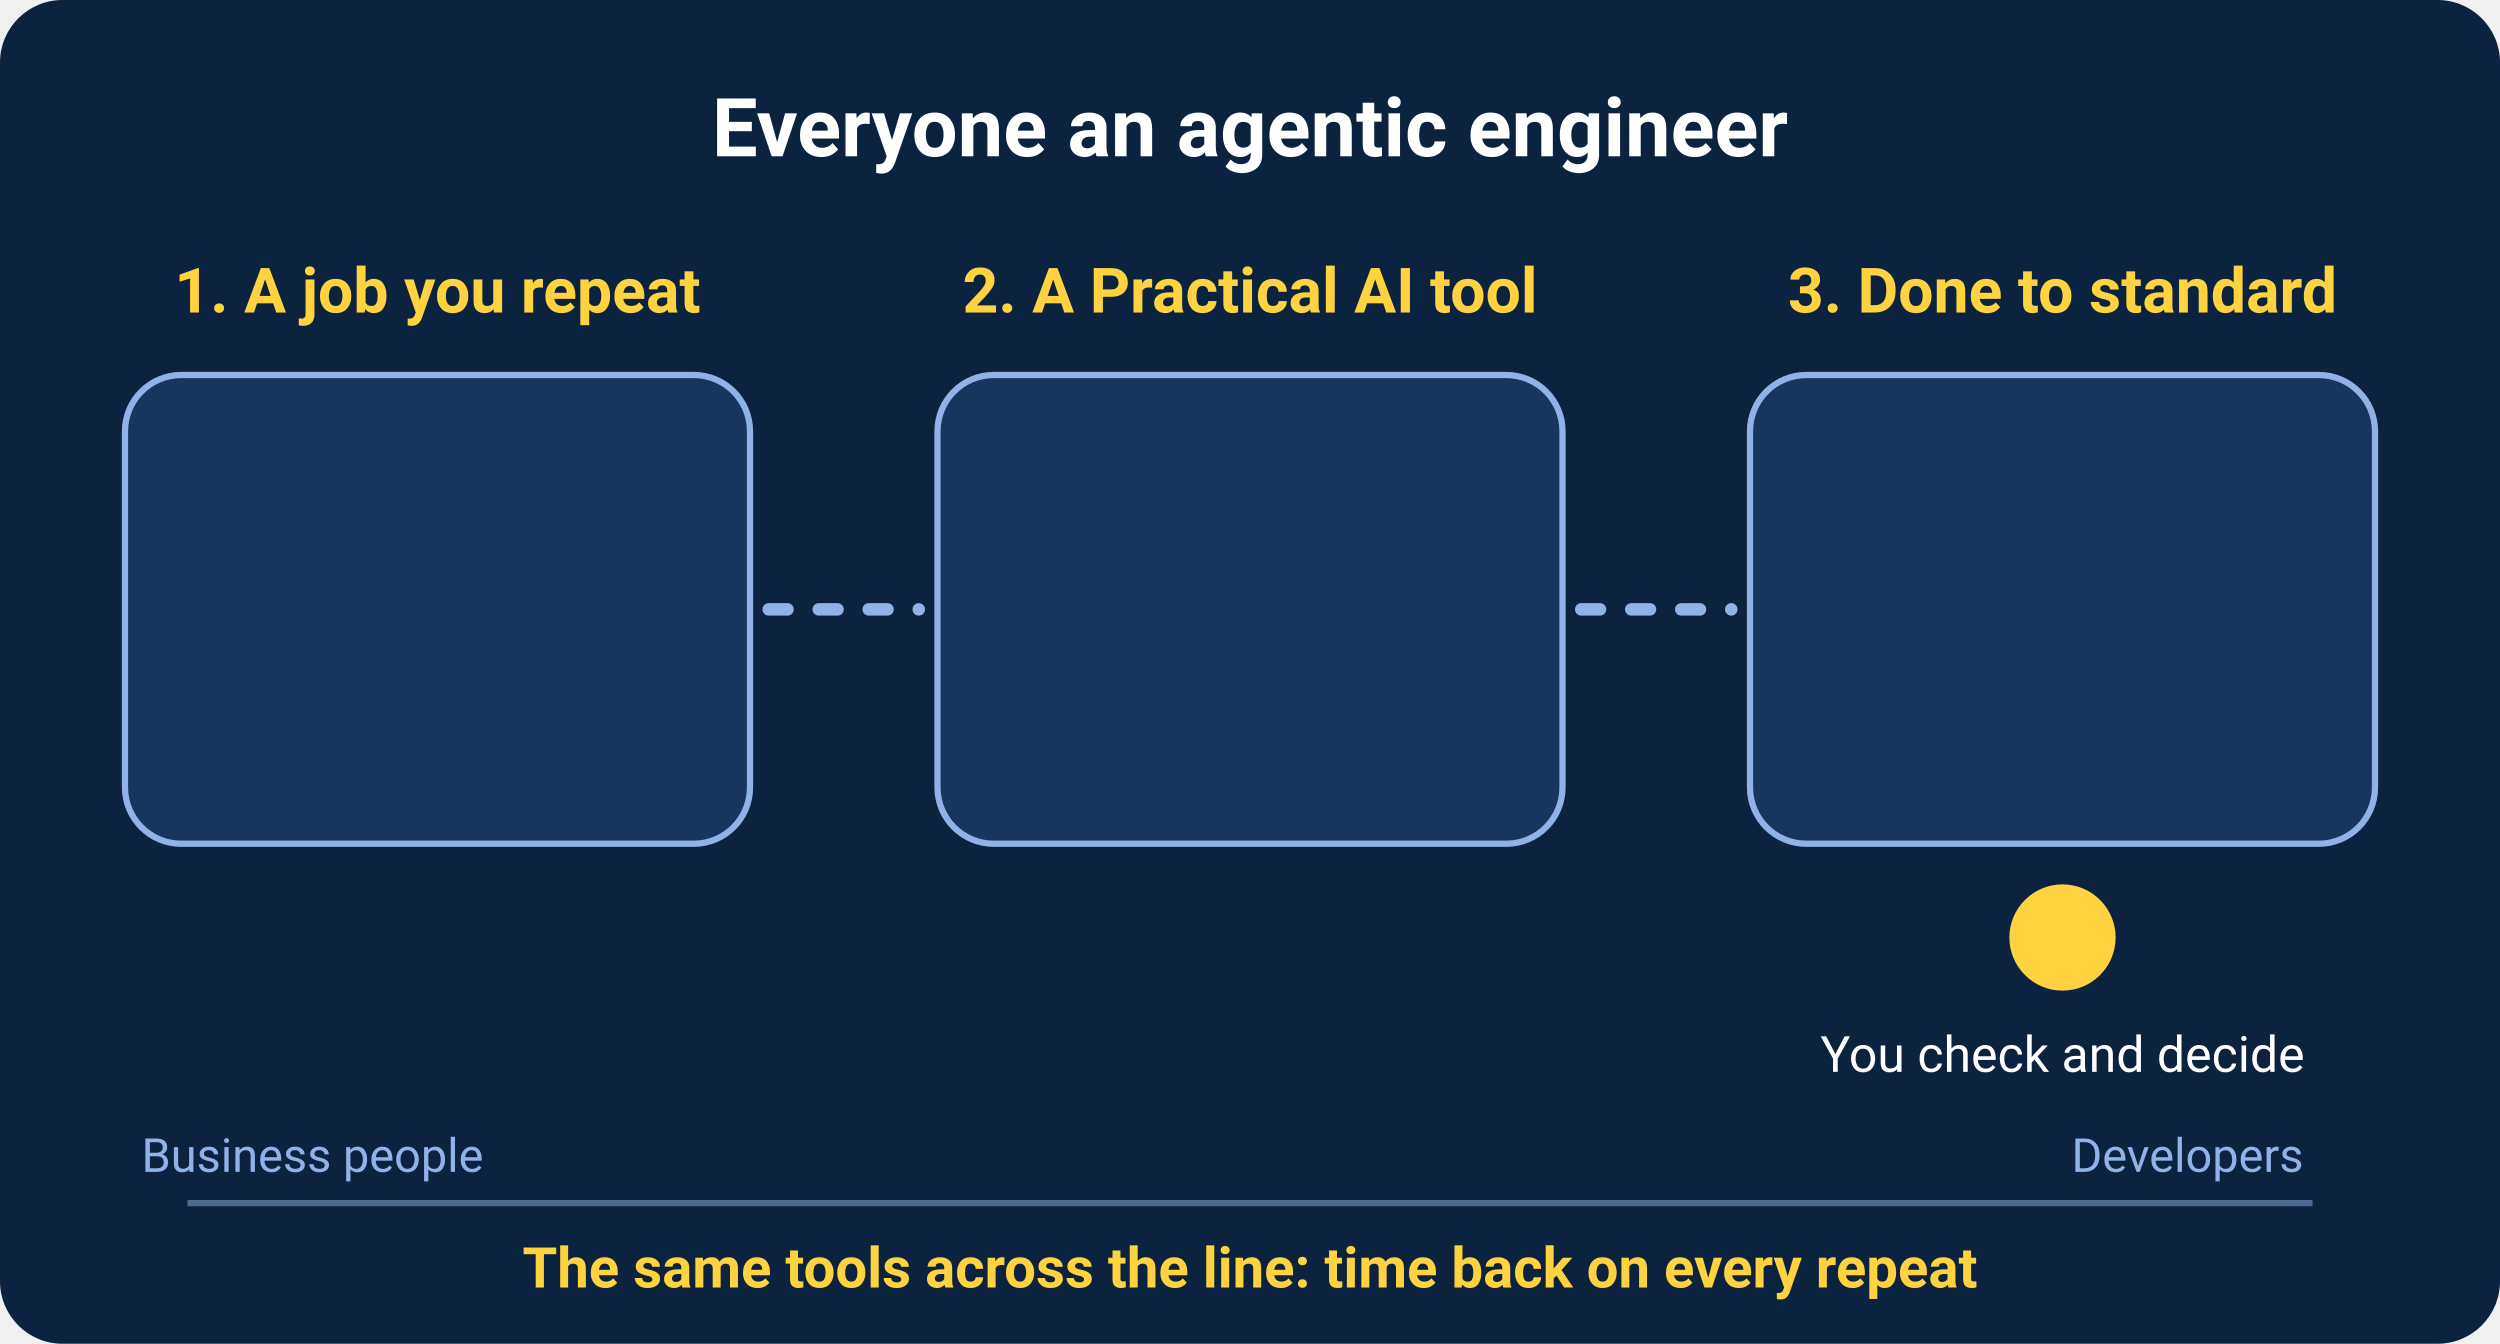
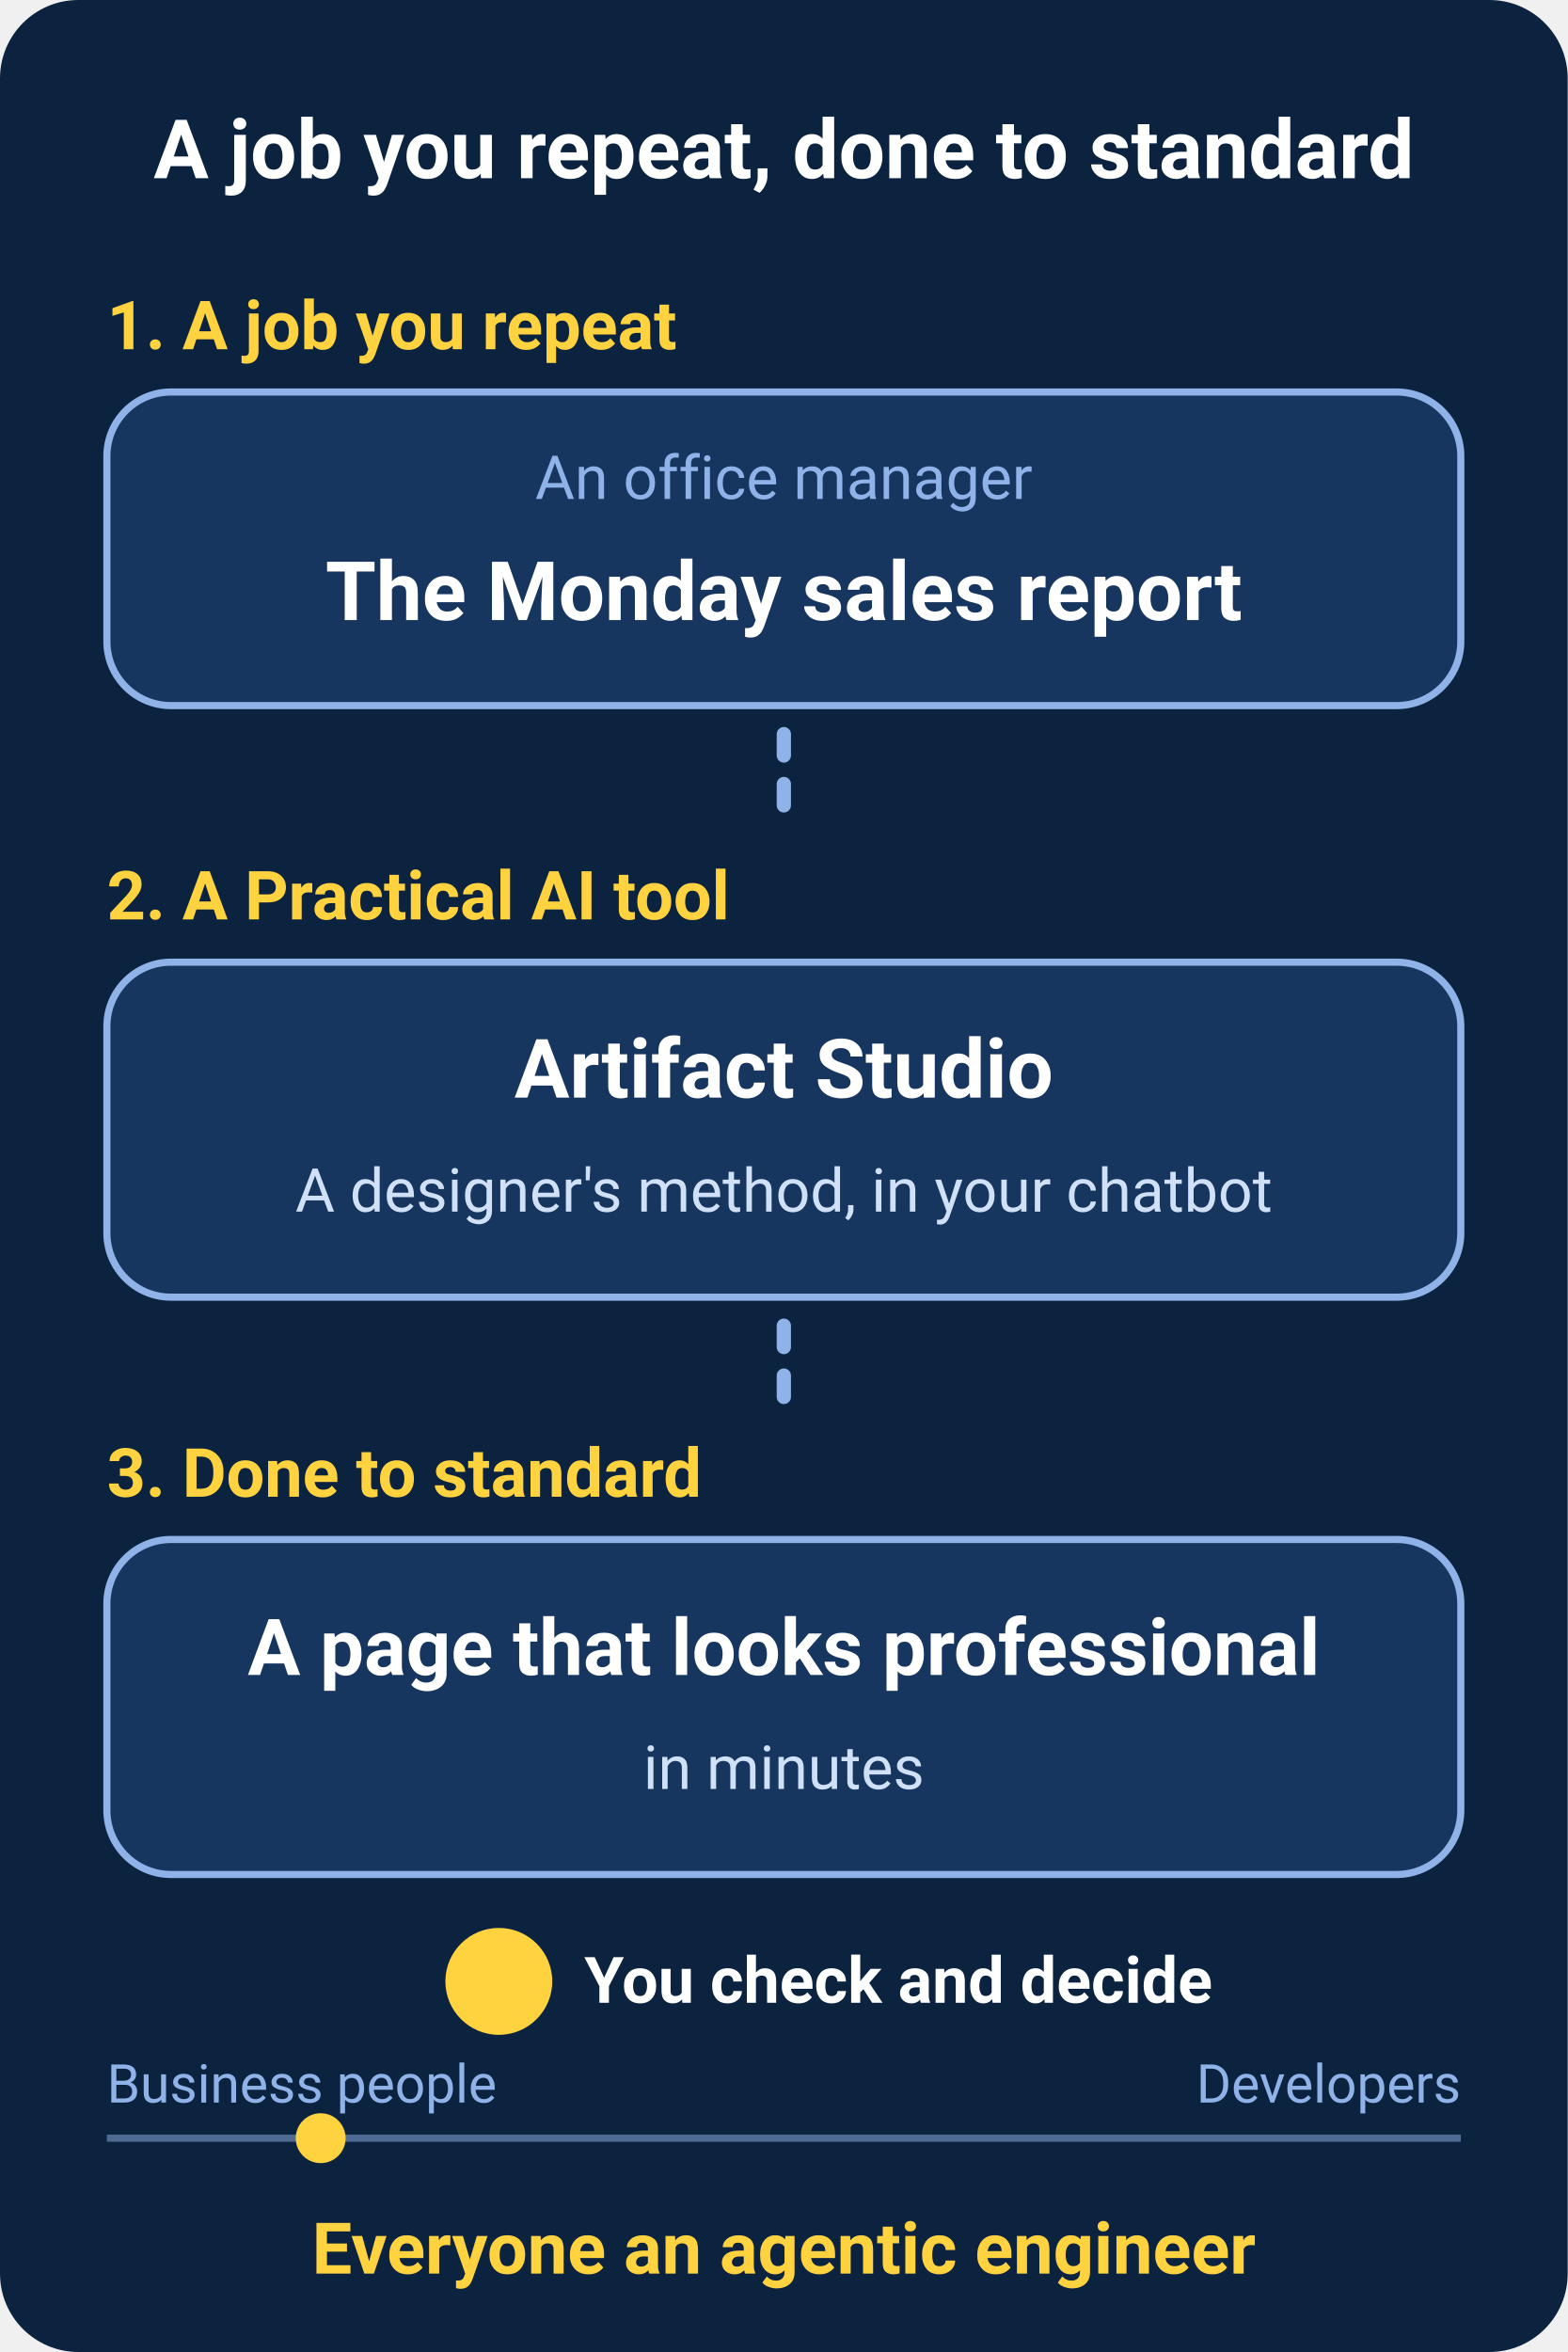
- <svg xmlns="http://www.w3.org/2000/svg" viewBox="0 0 800 430" role="img" aria-labelledby="t d" font-family="system-ui,-apple-system,'Segoe UI',Roboto,Helvetica,Arial,sans-serif">
+ <svg xmlns="http://www.w3.org/2000/svg" viewBox="0 0 440 660" role="img" aria-labelledby="t d" font-family="system-ui,-apple-system,'Segoe UI',Roboto,Helvetica,Arial,sans-serif">
  <style>
- .cy{opacity:0;animation:show 12s infinite}
+ .cy{opacity:0;animation:show 12s infinite backwards}
+ .a{opacity:1}
.b{animation-delay:4s}.c{animation-delay:8s}
- .flow{stroke-dasharray:6 10;animation:flow 1.2s linear infinite}
+ .flow{stroke-dasharray:6 8;animation:flow 1.2s linear infinite}
.tick{stroke-dasharray:40;stroke-dashoffset:40;animation:tick 4s infinite}
@keyframes show{0%{opacity:0}4%,29%{opacity:1}33.3%,100%{opacity:0}}
- @keyframes flow{to{stroke-dashoffset:-16}}
+ @keyframes flow{to{stroke-dashoffset:-14}}
@keyframes tick{0%,40%{stroke-dashoffset:40}55%,100%{stroke-dashoffset:0}}
@media (prefers-reduced-motion:reduce){.cy,.flow,.tick{animation:none}.cy{opacity:0}.a{opacity:1}.tick{stroke-dashoffset:0}}
</style>
-   <rect width="800" height="430" rx="20" fill="#0c2340" />
-   <text x="400" y="50" text-anchor="middle" fill="#ffffff" font-size="26" font-weight="700">Everyone an agentic engineer</text>
-   <g fill="#ffd23f" font-size="20" font-weight="700" text-anchor="middle">
-     <text x="140" y="100">1. A job you repeat</text>
-     <text x="400" y="100">2. A Practical AI tool</text>
-     <text x="660" y="100">3. Done to standard</text>
+   <rect width="440" height="660" rx="22" fill="#0c2340" />
+   <text x="220" y="50" text-anchor="middle" fill="#ffffff" font-size="23" font-weight="700">A job you repeat, done to standard</text>
+   <g fill="#ffd23f" font-size="19" font-weight="700">
+     <text x="30" y="98">1. A job you repeat</text>
+     <text x="30" y="258">2. A Practical AI tool</text>
+     <text x="30" y="420">3. Done to standard</text>
  </g>
  <g fill="#17365f" stroke="#8fb3e8" stroke-width="2">
-     <rect x="40" y="120" width="200" height="150" rx="18" />
-     <rect x="300" y="120" width="200" height="150" rx="18" />
-     <rect x="560" y="120" width="200" height="150" rx="18" />
+     <rect x="30" y="110" width="380" height="88" rx="18" />
+     <rect x="30" y="270" width="380" height="94" rx="18" />
+     <rect x="30" y="432" width="380" height="94" rx="18" />
  </g>
-   <path class="flow" d="M246 195h48" stroke="#8fb3e8" stroke-width="4" stroke-linecap="round" />
-   <path class="flow" d="M506 195h48" stroke="#8fb3e8" stroke-width="4" stroke-linecap="round" />
+   <path class="flow" d="M220 206v24" stroke="#8fb3e8" stroke-width="4" stroke-linecap="round" />
+   <path class="flow" d="M220 372v24" stroke="#8fb3e8" stroke-width="4" stroke-linecap="round" />
  <g class="cy a" fill="#fff" text-anchor="middle">
-     <text x="140" y="165" font-size="16" fill="#8fb3e8">An office manager</text>
-     <text x="140" y="200" font-size="21" font-weight="700">The Monday</text>
-     <text x="140" y="228" font-size="21" font-weight="700">sales report</text>
-     <text x="400" y="185" font-size="22" font-weight="700">Artifact Studio</text>
-     <text x="400" y="218" font-size="16" fill="#cfe0f7">A designer's method,</text>
-     <text x="400" y="240" font-size="16" fill="#cfe0f7">in your own chatbot</text>
-     <text x="660" y="185" font-size="20" font-weight="700">A page that looks</text>
-     <text x="660" y="212" font-size="20" font-weight="700">professionally made</text>
-     <text x="660" y="240" font-size="16" fill="#cfe0f7">in minutes</text>
+     <text x="220" y="140" font-size="17" fill="#8fb3e8">An office manager</text>
+     <text x="220" y="174" font-size="23" font-weight="700">The Monday sales report</text>
+     <text x="220" y="308" font-size="23" font-weight="700">Artifact Studio</text>
+     <text x="220" y="340" font-size="17" fill="#cfe0f7">A designer's method, in your chatbot</text>
+     <text x="220" y="470" font-size="22" font-weight="700">A page that looks professional</text>
+     <text x="220" y="502" font-size="17" fill="#cfe0f7">in minutes</text>
  </g>
  <g class="cy b" fill="#fff" text-anchor="middle">
-     <text x="140" y="165" font-size="16" fill="#8fb3e8">A team lead</text>
-     <text x="140" y="200" font-size="21" font-weight="700">A 40-page</text>
-     <text x="140" y="228" font-size="21" font-weight="700">contract</text>
-     <text x="400" y="185" font-size="20" font-weight="700">Document to</text>
-     <text x="400" y="210" font-size="20" font-weight="700">action brief</text>
-     <text x="400" y="240" font-size="16" fill="#cfe0f7">Exact words on every line</text>
-     <text x="660" y="185" font-size="20" font-weight="700">What it asks of you,</text>
-     <text x="660" y="212" font-size="20" font-weight="700">and by when</text>
-     <text x="660" y="240" font-size="16" fill="#cfe0f7">ready to check</text>
+     <text x="220" y="140" font-size="17" fill="#8fb3e8">A team lead</text>
+     <text x="220" y="174" font-size="23" font-weight="700">A 40-page contract</text>
+     <text x="220" y="308" font-size="23" font-weight="700">Document to action brief</text>
+     <text x="220" y="340" font-size="17" fill="#cfe0f7">Exact words on every line</text>
+     <text x="220" y="470" font-size="22" font-weight="700">What it asks of you, by when</text>
+     <text x="220" y="502" font-size="17" fill="#cfe0f7">ready to check</text>
  </g>
  <g class="cy c" fill="#fff" text-anchor="middle">
-     <text x="140" y="165" font-size="16" fill="#8fb3e8">A developer</text>
-     <text x="140" y="200" font-size="21" font-weight="700">A new</text>
-     <text x="140" y="228" font-size="21" font-weight="700">internal tool</text>
-     <text x="400" y="185" font-size="22" font-weight="700">Agentic Process</text>
-     <text x="400" y="218" font-size="16" fill="#cfe0f7">A harness: method,</text>
-     <text x="400" y="240" font-size="16" fill="#cfe0f7">example and a test</text>
-     <text x="660" y="185" font-size="20" font-weight="700">Built to a</text>
-     <text x="660" y="212" font-size="20" font-weight="700">tested standard</text>
-     <text x="660" y="240" font-size="16" fill="#cfe0f7">and reusable</text>
+     <text x="220" y="140" font-size="17" fill="#8fb3e8">A developer</text>
+     <text x="220" y="174" font-size="23" font-weight="700">A new internal tool</text>
+     <text x="220" y="308" font-size="23" font-weight="700">Agentic Process</text>
+     <text x="220" y="340" font-size="17" fill="#cfe0f7">A method, an example and a test</text>
+     <text x="220" y="470" font-size="22" font-weight="700">Built to a tested standard</text>
+     <text x="220" y="502" font-size="17" fill="#cfe0f7">and reusable</text>
  </g>
-   <g transform="translate(660 300)">
-     <circle r="17" fill="#ffd23f" />
-     <path class="tick" d="M-8 0l6 6 11-12" fill="none" stroke="#0c2340" stroke-width="4" stroke-linecap="round" stroke-linejoin="round" />
+   <g transform="translate(140 556)">
+     <circle r="15" fill="#ffd23f" />
+     <path class="tick" d="M-7 0l5 5 10-11" fill="none" stroke="#0c2340" stroke-width="4" stroke-linecap="round" stroke-linejoin="round" />
  </g>
-   <text x="660" y="343" text-anchor="middle" fill="#fff" font-size="16">You check and decide</text>
-   <line x1="60" y1="385" x2="740" y2="385" stroke="#8fb3e8" stroke-width="2" opacity=".5" />
+   <text x="164" y="562" fill="#fff" font-size="18" font-weight="600">You check and decide</text>
+   <line x1="30" y1="600" x2="410" y2="600" stroke="#8fb3e8" stroke-width="2" opacity=".5" />
  <g fill="#ffd23f">
-     <circle class="cy a" cx="170" cy="385" r="8" />
-     <circle class="cy b" cx="400" cy="385" r="8" />
-     <circle class="cy c" cx="630" cy="385" r="8" />
+     <circle class="cy a" cx="90" cy="600" r="7" />
+     <circle class="cy b" cx="220" cy="600" r="7" />
+     <circle class="cy c" cx="350" cy="600" r="7" />
  </g>
-   <g fill="#8fb3e8" font-size="15" text-anchor="middle">
-     <text x="100" y="375">Business people</text>
-     <text x="700" y="375">Developers</text>
+   <g fill="#8fb3e8" font-size="15">
+     <text x="30" y="590">Business people</text>
+     <text x="410" y="590" text-anchor="end">Developers</text>
  </g>
-   <text x="400" y="412" text-anchor="middle" fill="#ffd23f" font-size="18" font-weight="700">The same tools across the line: time back on every repeat</text>
+   <text x="220" y="638" text-anchor="middle" fill="#ffd23f" font-size="20" font-weight="700">Everyone an agentic engineer</text>
</svg>
